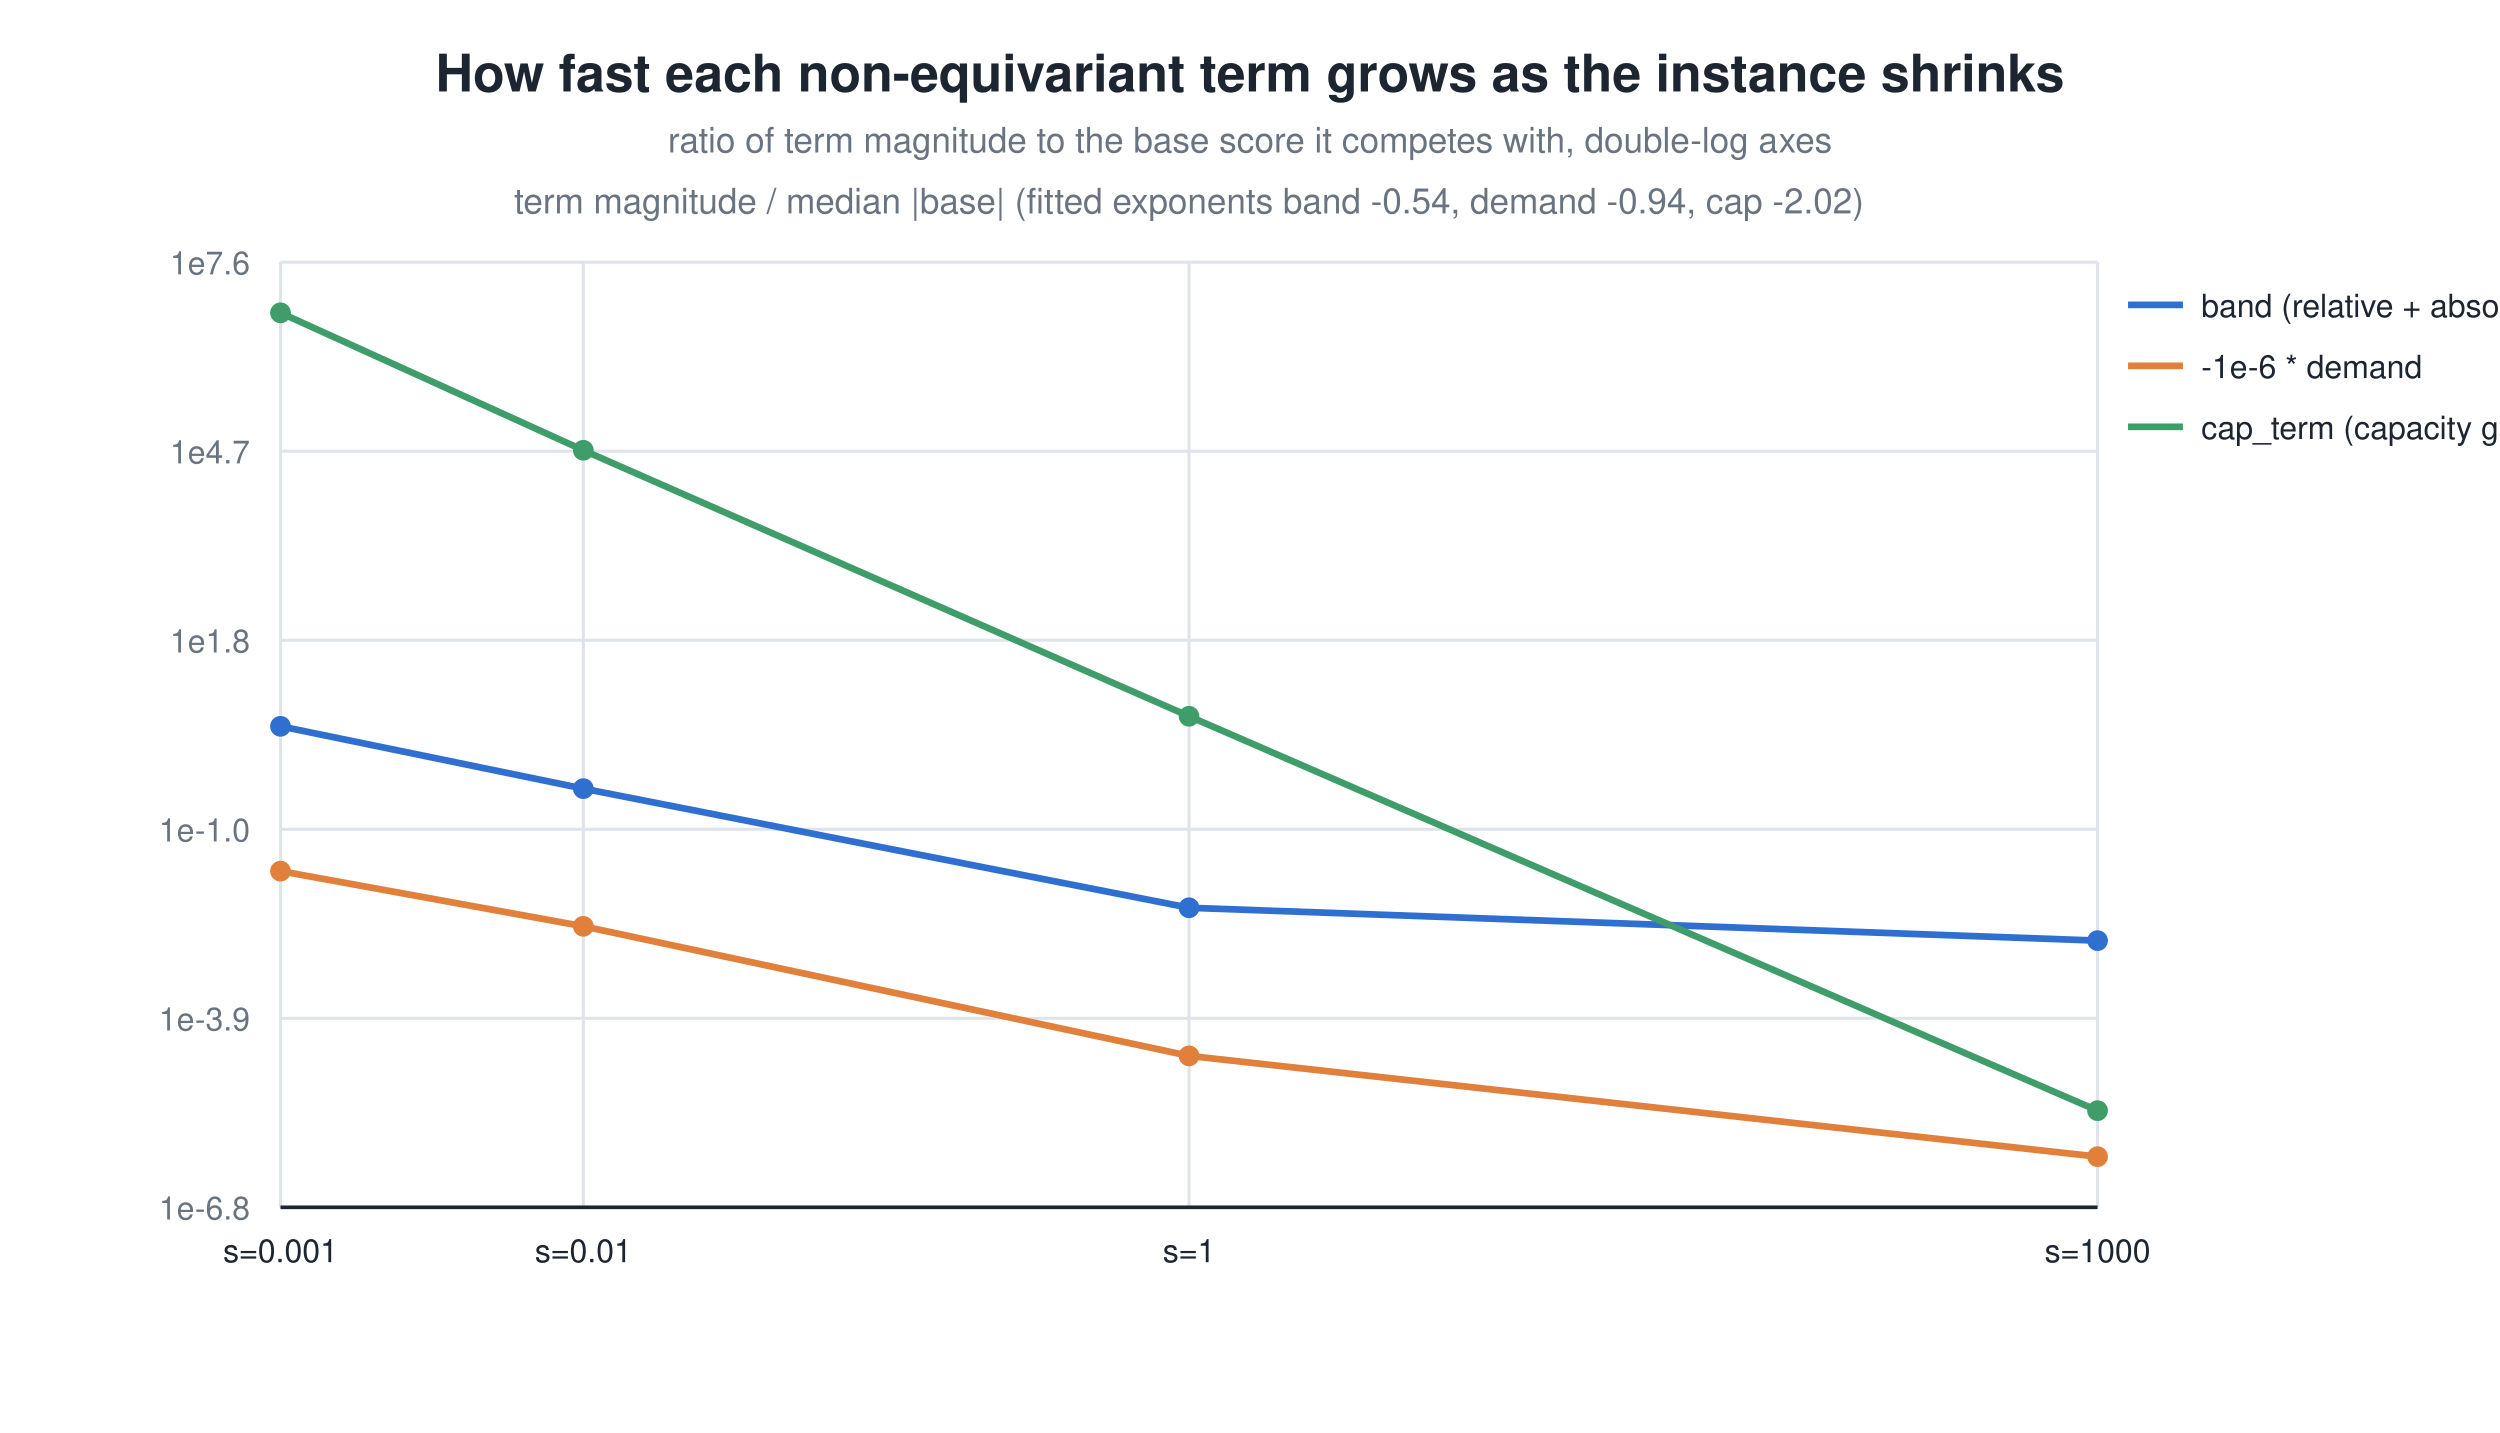
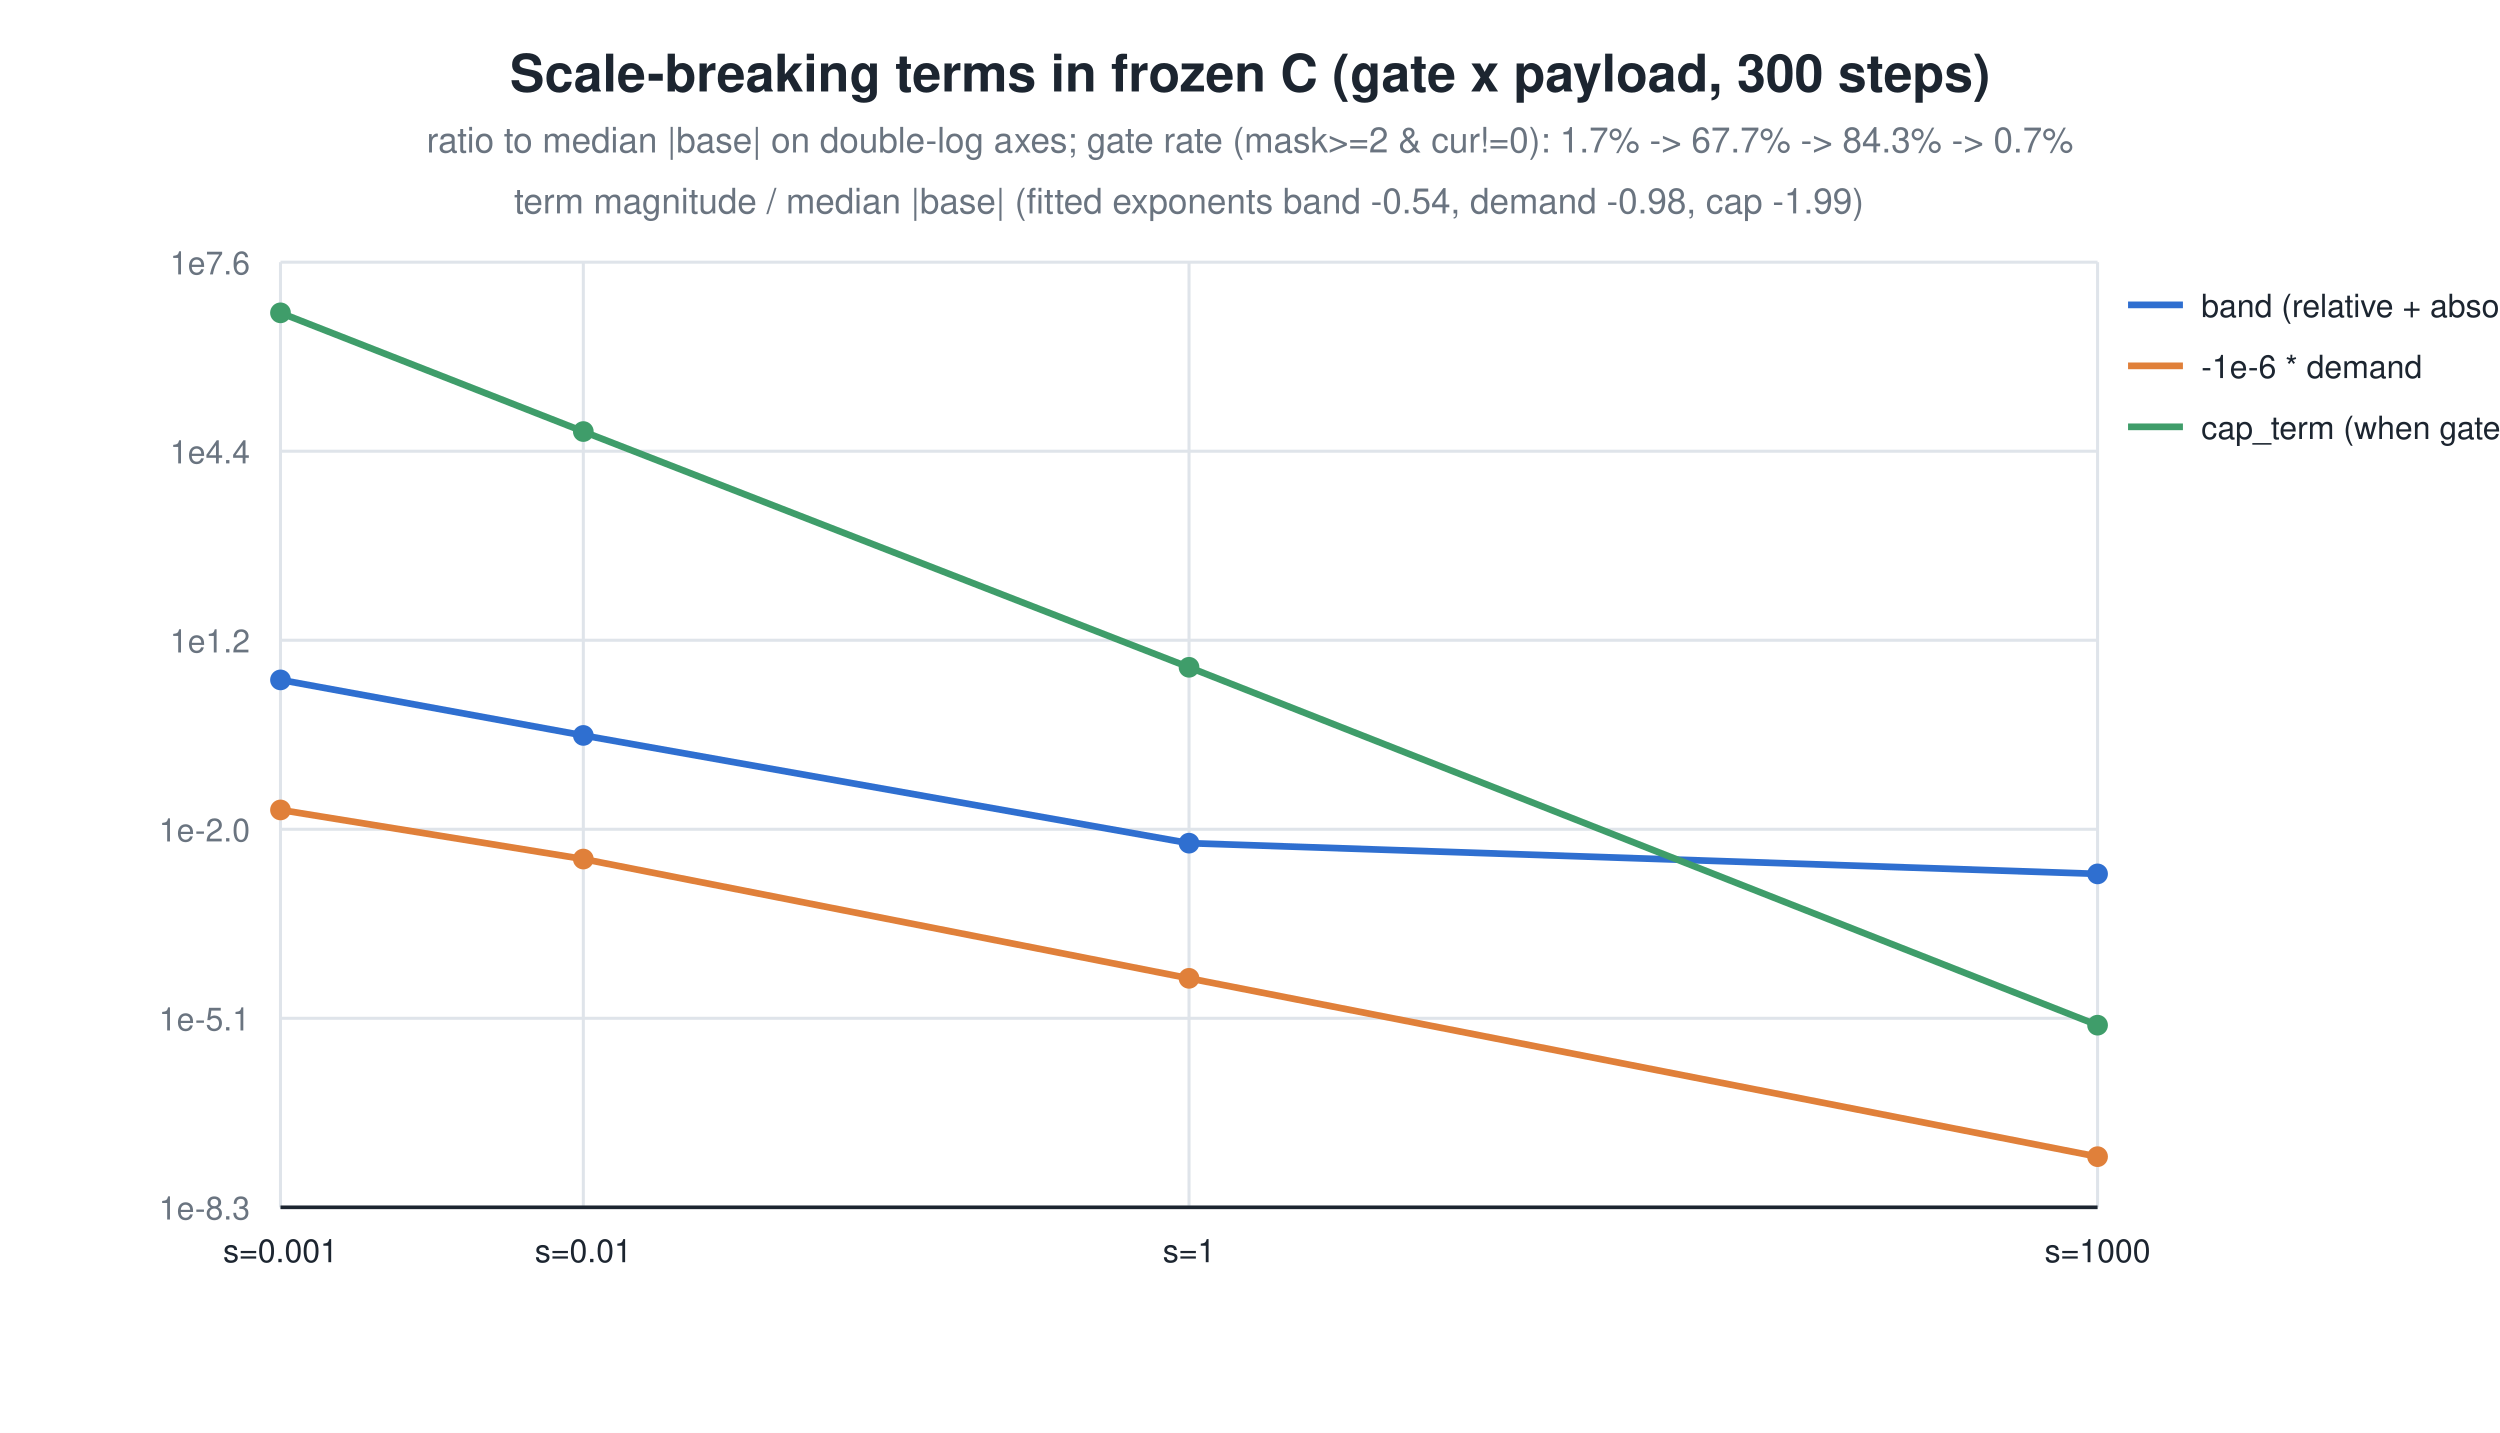
<svg xmlns="http://www.w3.org/2000/svg" width="820" height="470" viewBox="0 0 820 470" font-family="Segoe UI, Helvetica, Arial, sans-serif">
  <rect width="820" height="470" fill="#ffffff" />
-   <text x="410.0" y="30" text-anchor="middle" font-size="17" font-weight="600" fill="#1c2530">How fast each non-equivariant term grows as the instance shrinks</text>
-   <text x="410.0" y="50" text-anchor="middle" font-size="11.5" fill="#6a7480">ratio of term magnitude to the base score it competes with, double-log axes</text>
+   <text x="410.0" y="30" text-anchor="middle" font-size="17" font-weight="600" fill="#1c2530">Scale-breaking terms in frozen C (gate x payload, 300 steps)</text>
+   <text x="410.0" y="50" text-anchor="middle" font-size="11.5" fill="#6a7480">ratio to median |base| on double-log axes; gate rate (mask&gt;=2 &amp; cur!=0): 1.7% -&gt; 67.7% -&gt; 84.3% -&gt; 0.7%</text>
  <line x1="92.00" y1="396.00" x2="688.00" y2="396.00" stroke="#dfe4ea" stroke-width="1.0" />
-   <text x="82.00" y="400.00" font-size="10.5" fill="#6a7480" text-anchor="end" font-weight="400">1e-6.8</text>
+   <text x="82.00" y="400.00" font-size="10.5" fill="#6a7480" text-anchor="end" font-weight="400">1e-8.3</text>
  <line x1="92.00" y1="334.00" x2="688.00" y2="334.00" stroke="#dfe4ea" stroke-width="1.0" />
-   <text x="82.00" y="338.00" font-size="10.5" fill="#6a7480" text-anchor="end" font-weight="400">1e-3.9</text>
+   <text x="82.00" y="338.00" font-size="10.5" fill="#6a7480" text-anchor="end" font-weight="400">1e-5.1</text>
  <line x1="92.00" y1="272.00" x2="688.00" y2="272.00" stroke="#dfe4ea" stroke-width="1.0" />
-   <text x="82.00" y="276.00" font-size="10.5" fill="#6a7480" text-anchor="end" font-weight="400">1e-1.0</text>
+   <text x="82.00" y="276.00" font-size="10.5" fill="#6a7480" text-anchor="end" font-weight="400">1e-2.0</text>
  <line x1="92.00" y1="210.00" x2="688.00" y2="210.00" stroke="#dfe4ea" stroke-width="1.0" />
-   <text x="82.00" y="214.00" font-size="10.5" fill="#6a7480" text-anchor="end" font-weight="400">1e1.8</text>
+   <text x="82.00" y="214.00" font-size="10.5" fill="#6a7480" text-anchor="end" font-weight="400">1e1.2</text>
  <line x1="92.00" y1="148.00" x2="688.00" y2="148.00" stroke="#dfe4ea" stroke-width="1.0" />
-   <text x="82.00" y="152.00" font-size="10.5" fill="#6a7480" text-anchor="end" font-weight="400">1e4.7</text>
+   <text x="82.00" y="152.00" font-size="10.5" fill="#6a7480" text-anchor="end" font-weight="400">1e4.4</text>
  <line x1="92.00" y1="86.00" x2="688.00" y2="86.00" stroke="#dfe4ea" stroke-width="1.0" />
  <text x="82.00" y="90.00" font-size="10.5" fill="#6a7480" text-anchor="end" font-weight="400">1e7.6</text>
  <line x1="92.00" y1="86.00" x2="92.00" y2="396.00" stroke="#dfe4ea" stroke-width="1.0" />
  <text x="92.00" y="414.00" font-size="10.5" fill="#1c2530" text-anchor="middle" font-weight="400">s=0.001</text>
  <line x1="191.33" y1="86.00" x2="191.33" y2="396.00" stroke="#dfe4ea" stroke-width="1.0" />
  <text x="191.33" y="414.00" font-size="10.5" fill="#1c2530" text-anchor="middle" font-weight="400">s=0.01</text>
  <line x1="390.00" y1="86.00" x2="390.00" y2="396.00" stroke="#dfe4ea" stroke-width="1.0" />
  <text x="390.00" y="414.00" font-size="10.5" fill="#1c2530" text-anchor="middle" font-weight="400">s=1</text>
  <line x1="688.00" y1="86.00" x2="688.00" y2="396.00" stroke="#dfe4ea" stroke-width="1.0" />
  <text x="688.00" y="414.00" font-size="10.5" fill="#1c2530" text-anchor="middle" font-weight="400">s=1000</text>
  <line x1="92.00" y1="396.00" x2="688.00" y2="396.00" stroke="#1c2530" stroke-width="1.2" />
-   <text x="390.00" y="70.00" font-size="11.5" fill="#6a7480" text-anchor="middle" font-weight="400">term magnitude / median |base|  (fitted exponents band -0.54, demand -0.94, cap -2.02)</text>
-   <path d="M92.00,238.23 L191.33,258.67 L390.00,297.75 L688.00,308.53" fill="none" stroke="#2f6fd0" stroke-width="2.2" />
-   <circle cx="92.00" cy="238.23" r="3.4" fill="#2f6fd0" />
-   <circle cx="191.33" cy="258.67" r="3.4" fill="#2f6fd0" />
-   <circle cx="390.00" cy="297.75" r="3.4" fill="#2f6fd0" />
-   <circle cx="688.00" cy="308.53" r="3.4" fill="#2f6fd0" />
+   <text x="390.00" y="70.00" font-size="11.5" fill="#6a7480" text-anchor="middle" font-weight="400">term magnitude / median |base|  (fitted exponents band -0.54, demand -0.98, cap -1.99)</text>
+   <path d="M92.00,223.01 L191.33,241.22 L390.00,276.56 L688.00,286.64" fill="none" stroke="#2f6fd0" stroke-width="2.2" />
+   <circle cx="92.00" cy="223.01" r="3.4" fill="#2f6fd0" />
+   <circle cx="191.33" cy="241.22" r="3.4" fill="#2f6fd0" />
+   <circle cx="390.00" cy="276.56" r="3.4" fill="#2f6fd0" />
+   <circle cx="688.00" cy="286.64" r="3.4" fill="#2f6fd0" />
  <line x1="698.00" y1="100.00" x2="716.00" y2="100.00" stroke="#2f6fd0" stroke-width="2.2" />
  <text x="722.00" y="104.00" font-size="10.5" fill="#1c2530" text-anchor="start" font-weight="400">band (relative + absolute)</text>
-   <path d="M92.00,285.73 L191.33,303.83 L390.00,346.33 L688.00,379.39" fill="none" stroke="#e0803a" stroke-width="2.2" />
-   <circle cx="92.00" cy="285.73" r="3.4" fill="#e0803a" />
-   <circle cx="191.33" cy="303.83" r="3.4" fill="#e0803a" />
-   <circle cx="390.00" cy="346.33" r="3.4" fill="#e0803a" />
+   <path d="M92.00,265.66 L191.33,281.77 L390.00,320.89 L688.00,379.39" fill="none" stroke="#e0803a" stroke-width="2.2" />
+   <circle cx="92.00" cy="265.66" r="3.4" fill="#e0803a" />
+   <circle cx="191.33" cy="281.77" r="3.4" fill="#e0803a" />
+   <circle cx="390.00" cy="320.89" r="3.4" fill="#e0803a" />
  <circle cx="688.00" cy="379.39" r="3.4" fill="#e0803a" />
  <line x1="698.00" y1="120.00" x2="716.00" y2="120.00" stroke="#e0803a" stroke-width="2.2" />
  <text x="722.00" y="124.00" font-size="10.5" fill="#1c2530" text-anchor="start" font-weight="400">-1e-6 * demand</text>
-   <path d="M92.00,102.61 L191.33,147.69 L390.00,234.94 L688.00,364.30" fill="none" stroke="#3f9d6a" stroke-width="2.2" />
+   <path d="M92.00,102.61 L191.33,141.55 L390.00,218.87 L688.00,336.26" fill="none" stroke="#3f9d6a" stroke-width="2.2" />
  <circle cx="92.00" cy="102.61" r="3.4" fill="#3f9d6a" />
-   <circle cx="191.33" cy="147.69" r="3.4" fill="#3f9d6a" />
-   <circle cx="390.00" cy="234.94" r="3.4" fill="#3f9d6a" />
-   <circle cx="688.00" cy="364.30" r="3.4" fill="#3f9d6a" />
+   <circle cx="191.33" cy="141.55" r="3.4" fill="#3f9d6a" />
+   <circle cx="390.00" cy="218.87" r="3.4" fill="#3f9d6a" />
+   <circle cx="688.00" cy="336.26" r="3.4" fill="#3f9d6a" />
  <line x1="698.00" y1="140.00" x2="716.00" y2="140.00" stroke="#3f9d6a" stroke-width="2.2" />
-   <text x="722.00" y="144.00" font-size="10.5" fill="#1c2530" text-anchor="start" font-weight="400">cap_term (capacity gap / distance)</text>
+   <text x="722.00" y="144.00" font-size="10.5" fill="#1c2530" text-anchor="start" font-weight="400">cap_term (when gated)</text>
</svg>
